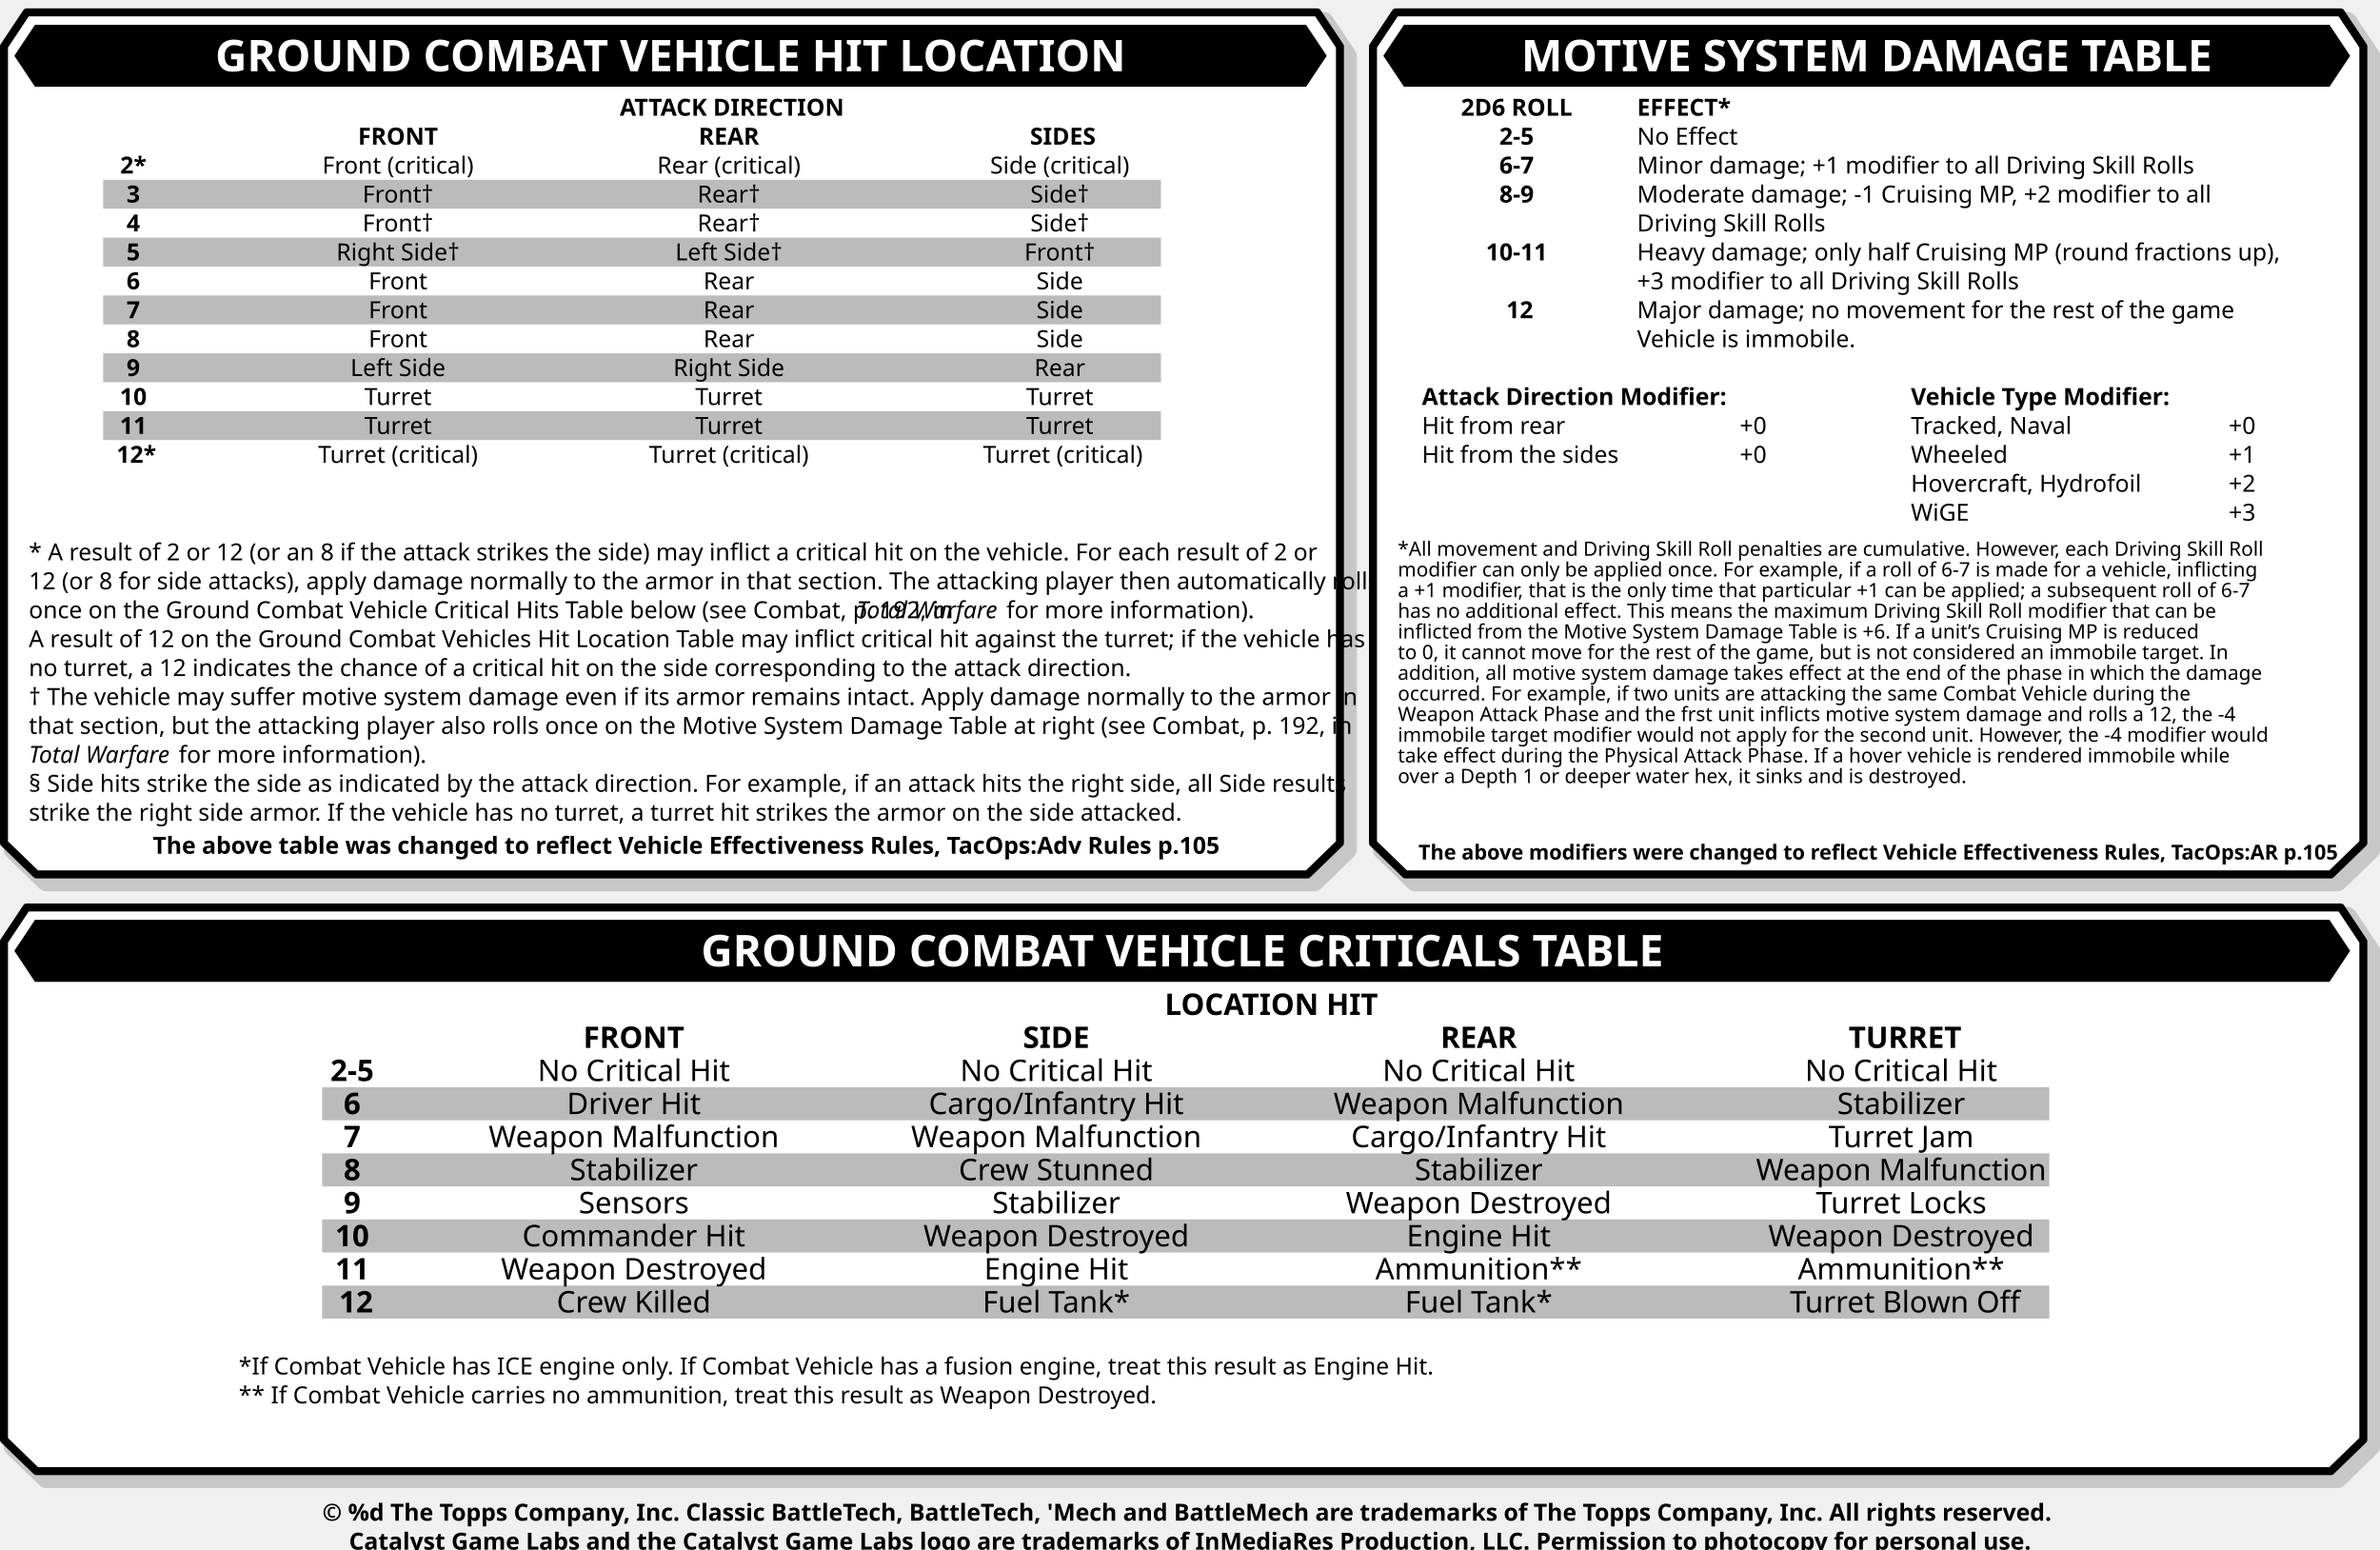
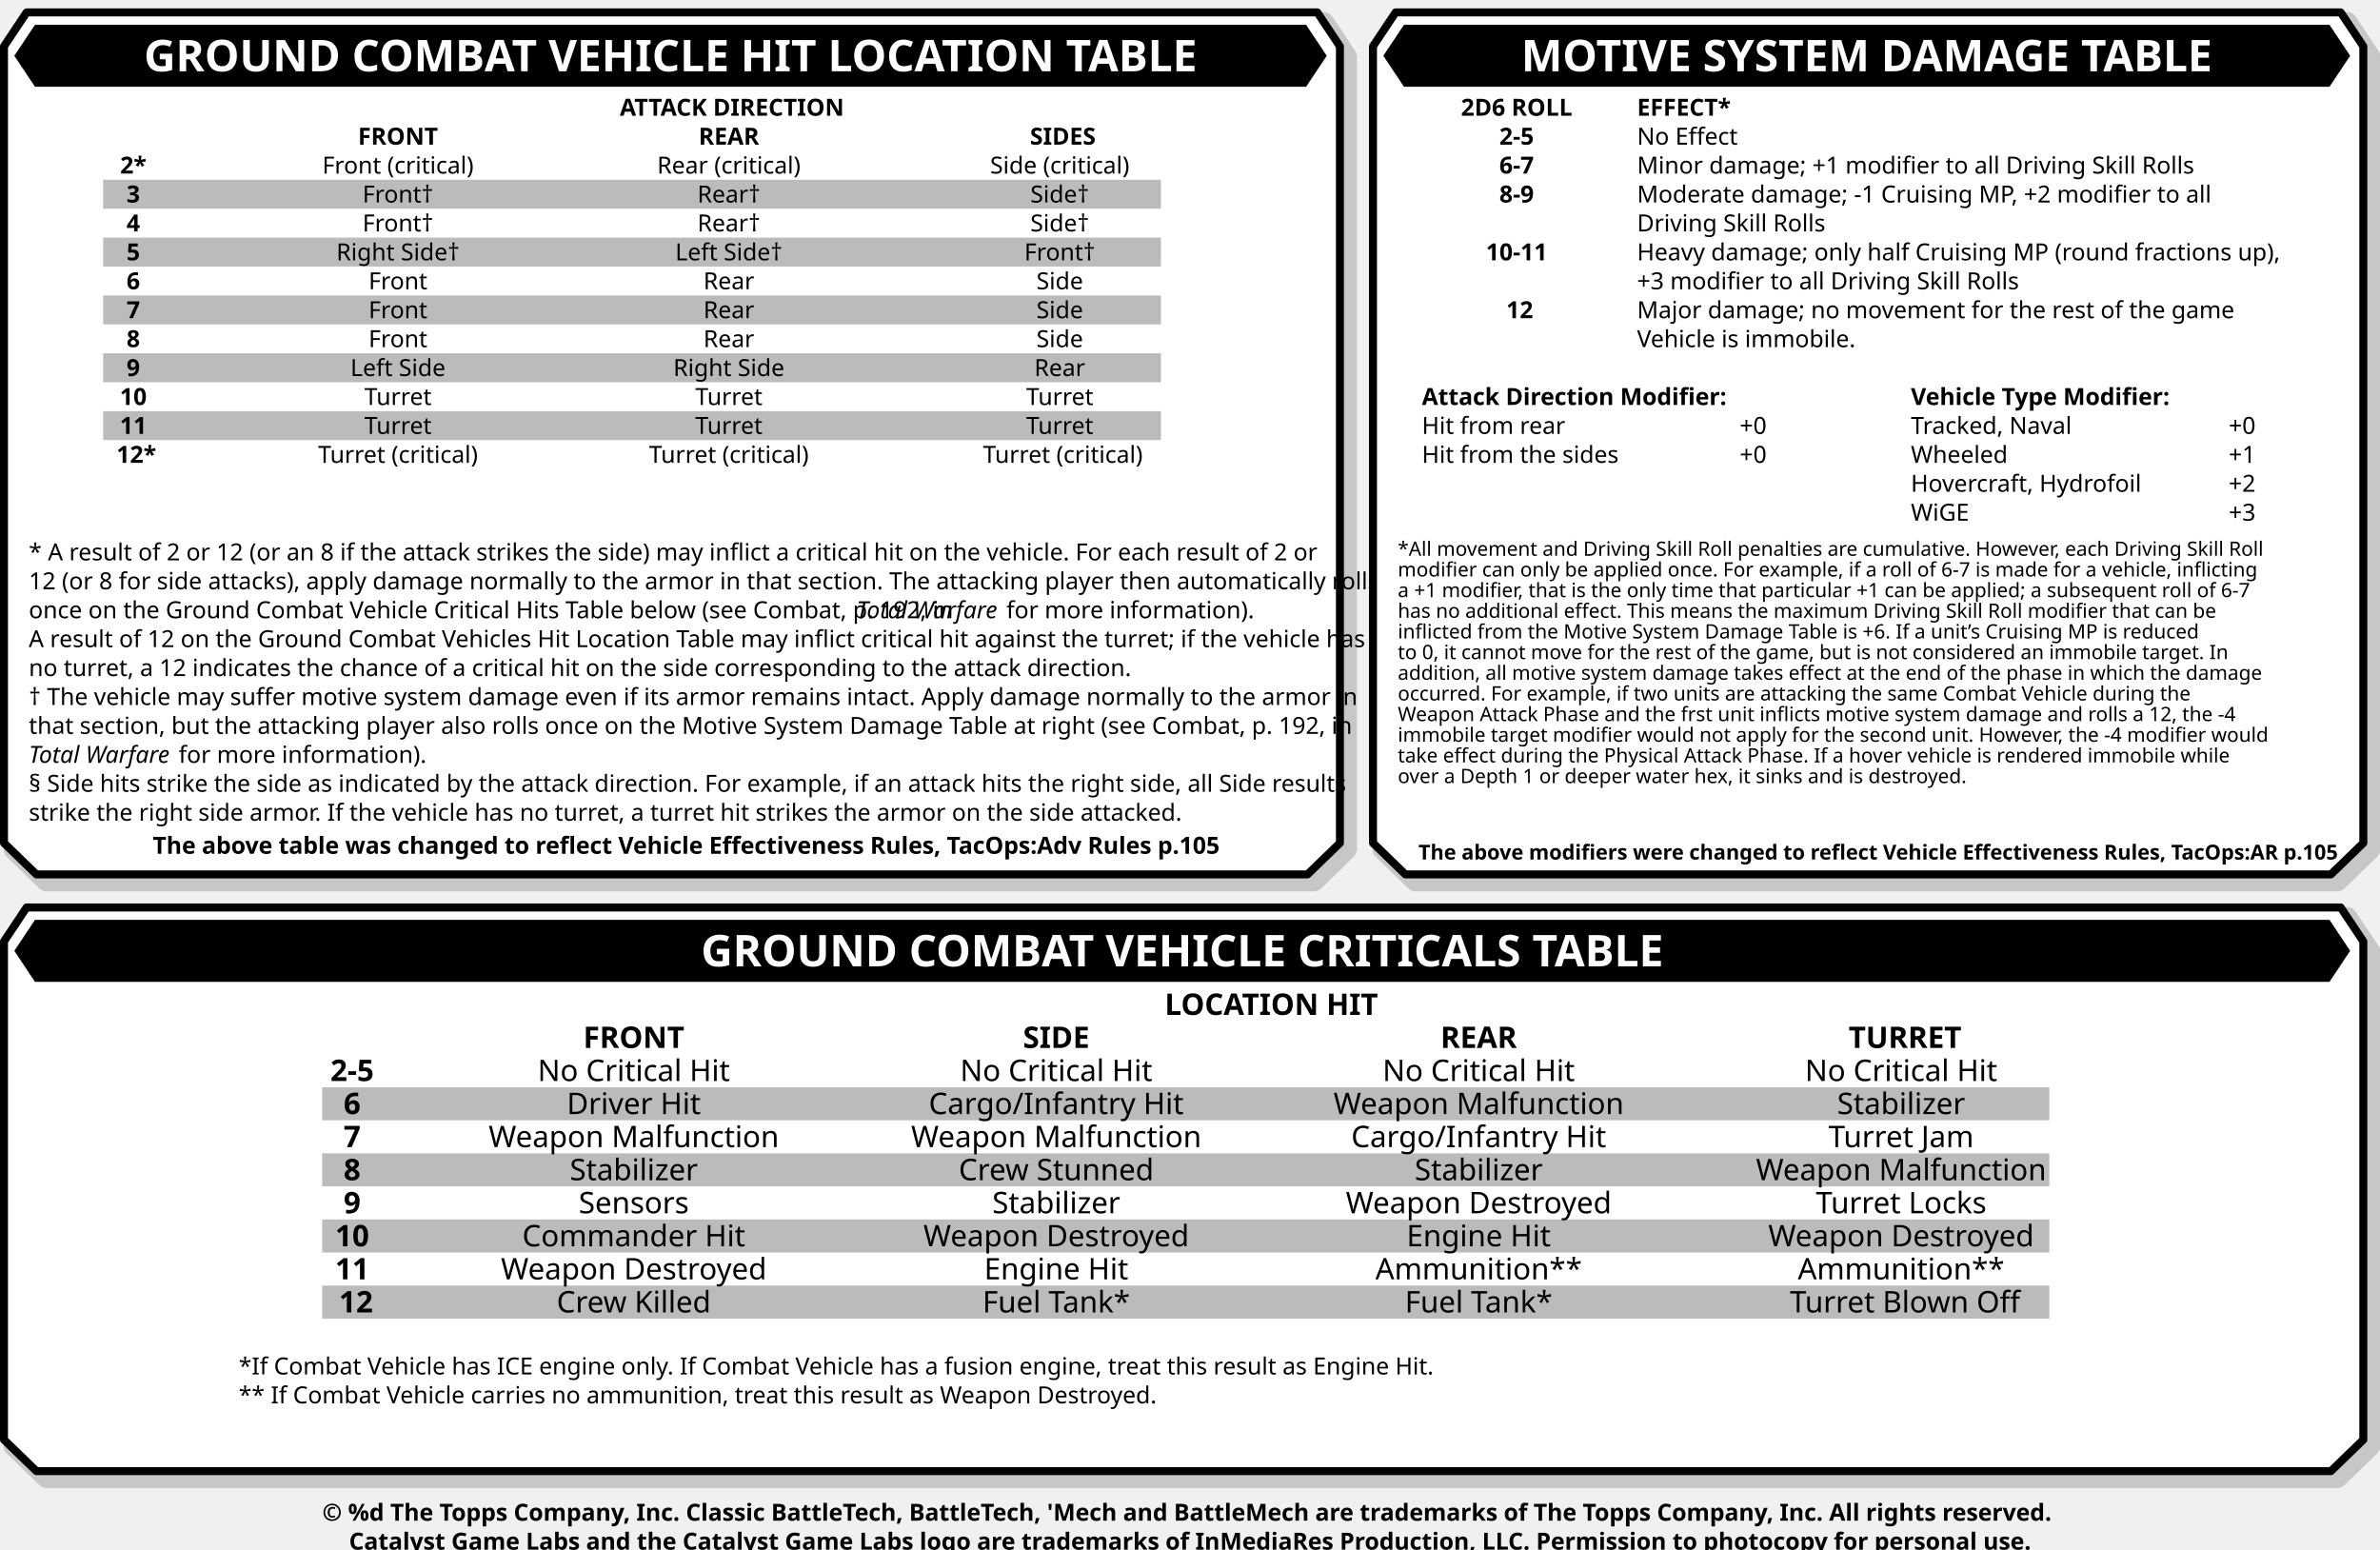
<svg xmlns="http://www.w3.org/2000/svg" contentScriptType="text/ecmascript" width="576.0" zoomAndPan="magnify" contentStyleType="text/css" height="375.0" preserveAspectRatio="xMidYMid meet" version="1.0" id="svg155">
  <defs id="defs155" />
  <g style="mml-color-elements:" id="rs_template">
    <text font-size="5.7px" transform="translate (288.0 375.0)" fill="#000000" text-anchor="middle" font-family="Eurostile" id="footer" font-weight="bold">
      <tspan lengthAdjust="spacingAndGlyphs" x="0.0" id="tspanCopyright" y="-7.000" textLength="547.200">© %d The Topps Company, Inc. Classic BattleTech, BattleTech, 'Mech and BattleMech are trademarks of The Topps Company, Inc. All rights reserved.</tspan>
      <tspan lengthAdjust="spacingAndGlyphs" x="0.0" y="0" textLength="518.400" id="tspan1">Catalyst Game Labs and the Catalyst Game Labs logo are trademarks of InMediaRes Production, LLC. Permission to photocopy for personal use.</tspan>
    </text>
    <g transform="translate(0.966,3)" id="g64">
      <g id="g4">
        <path fill="#ffffff" d="M 2.5,10.714 7.975,2.5 h 311.37 l 5.475,8.214 0,191.786 -7.845,7.6 H 10.345 L 2.5,202.5 Z" stroke-width="5.2" stroke-linejoin="round" stroke="#c7c7c7" id="path1" />
        <path fill="#ffffff" d="M 0,8.214 5.475,0 h 312.37 l 5.475,8.214 0,192.786 -7.845,7.6 H 7.845 L 0,201 Z" stroke-width="1.932" stroke-linejoin="round" stroke="#000000" id="path2" />
        <g transform="translate(2.5,3)" id="g3">
          <path fill="#000000" d="M 0,7.5 4.999,0 h 307.63 l 4.999,7.5 -4.999,7.5 H 4.999 Z" id="path3" />
-           <text x="158.814" y="11.25" fill="#ffffff" text-anchor="middle" style="font-style:normal;font-weight:bold;font-size:10.6px;font-family:Eurostile" textLength="198.545" lengthAdjust="spacingAndGlyphs" id="text3">GROUND COMBAT VEHICLE HIT LOCATION</text>
+           <text x="158.814" y="11.25" fill="#ffffff" text-anchor="middle" style="font-style:normal;font-weight:bold;font-size:10.6px;font-family:Eurostile" textLength="198.545" lengthAdjust="spacingAndGlyphs" id="text3">GROUND COMBAT VEHICLE HIT LOCATION TABLE</text>
        </g>
      </g>
      <g id="shade1" style="fill:#bbbbbb" class="tableshading" transform="translate(0,-3)">
        <rect id="rect155" width="256" height="7" x="24" y="43.5" />
        <rect id="rect156" width="256" height="7" x="24" y="57.5" />
        <rect id="rect157" width="256" height="7" x="24" y="71.5" />
        <rect id="rect158" width="256" height="7" x="24" y="85.5" />
        <rect id="rect159" width="256" height="7" x="24" y="99.5" />
      </g>
      <text fill="#000000" x="176.176" y="25" style="font-style:normal;font-weight:bold;font-size:5.7px;font-family:Eurostile" text-anchor="middle" id="text4">ATTACK DIRECTION</text>
      <g transform="translate(0,32)" id="g50">
        <text text-anchor="middle" style="font-style:normal;font-weight:bold;font-size:5.7px;font-family:Eurostile" id="text6">
          <tspan x="96.096" y="0" id="tspan4">FRONT</tspan>
          <tspan x="176.176" y="0" id="tspan5">REAR</tspan>
          <tspan x="256.256" y="0" id="tspan6">SIDES</tspan>
        </text>
        <text text-anchor="middle" style="font-style:normal;font-weight:bold;font-size:5.7px;font-family:Eurostile" id="text17">
          <tspan x="32.032" y="7" id="tspan7">2*</tspan>
          <tspan x="32.032" y="14" id="tspan8">3</tspan>
          <tspan x="32.032" y="21" id="tspan9">4</tspan>
          <tspan x="32.032" y="28" id="tspan10">5</tspan>
          <tspan x="32.032" y="35" id="tspan11">6</tspan>
          <tspan x="32.032" y="42" id="tspan12">7</tspan>
          <tspan x="32.032" y="49" id="tspan13">8</tspan>
          <tspan x="32.032" y="56" id="tspan14">9</tspan>
          <tspan x="32.032" y="63" id="tspan15">10</tspan>
          <tspan x="32.032" y="70" id="tspan16">11</tspan>
          <tspan x="32.032" y="77" id="tspan17">12*</tspan>
        </text>
        <text text-anchor="middle" style="font-style:normal;font-weight:normal;font-size:5.7px;font-family:Eurostile" id="text50">
          <tspan x="96.096" y="7" id="tspan18">Front (critical)</tspan>
          <tspan x="176.176" y="7" id="tspan19">Rear (critical)</tspan>
          <tspan x="256.256" y="7" id="tspan20">Side (critical)</tspan>
          <tspan x="96.096" y="14" id="tspan21">Front†</tspan>
          <tspan x="176.176" y="14" id="tspan22">Rear†</tspan>
          <tspan x="256.256" y="14" id="tspan23">Side†</tspan>
          <tspan x="96.096" y="21" id="tspan24">Front†</tspan>
          <tspan x="176.176" y="21" id="tspan25">Rear†</tspan>
          <tspan x="256.256" y="21" id="tspan26">Side†</tspan>
          <tspan x="96.096" y="28" id="tspan27">Right Side†</tspan>
          <tspan x="176.176" y="28" id="tspan28">Left Side†</tspan>
          <tspan x="256.256" y="28" id="tspan29">Front†</tspan>
          <tspan x="96.096" y="35" id="tspan30">Front</tspan>
          <tspan x="176.176" y="35" id="tspan31">Rear</tspan>
          <tspan x="256.256" y="35" id="tspan32">Side</tspan>
          <tspan x="96.096" y="42" id="tspan33">Front</tspan>
          <tspan x="176.176" y="42" id="tspan34">Rear</tspan>
          <tspan x="256.256" y="42" id="tspan35">Side</tspan>
          <tspan x="96.096" y="49" id="tspan36">Front</tspan>
          <tspan x="176.176" y="49" id="tspan37">Rear</tspan>
          <tspan x="256.256" y="49" id="tspan38">Side</tspan>
          <tspan x="96.096" y="56" id="tspan39">Left Side</tspan>
          <tspan x="176.176" y="56" id="tspan40">Right Side</tspan>
          <tspan x="256.256" y="56" id="tspan41">Rear</tspan>
          <tspan x="96.096" y="63" id="tspan42">Turret</tspan>
          <tspan x="176.176" y="63" id="tspan43">Turret</tspan>
          <tspan x="256.256" y="63" id="tspan44">Turret</tspan>
          <tspan x="96.096" y="70" id="tspan45">Turret</tspan>
          <tspan x="176.176" y="70" id="tspan46">Turret</tspan>
          <tspan x="256.256" y="70" id="tspan47">Turret</tspan>
          <tspan x="96.096" y="77" id="tspan48">Turret (critical)</tspan>
          <tspan x="176.176" y="77" id="tspan49">Turret (critical)</tspan>
          <tspan x="256.256" y="77" id="tspan50">Turret (critical)</tspan>
        </text>
      </g>
      <g transform="translate(0,125.6)" id="g63">
        <text x="6" y="7" fill="#000000" text-anchor="start" style="font-style:normal;font-weight:normal;font-size:5.7px;font-family:Eurostile" textLength="311.32" lengthAdjust="spacingAndGlyphs" id="text51">* A result of 2 or 12 (or an 8 if the attack strikes the side) may inflict a critical hit on the vehicle. For each result of 2 or</text>
        <text x="6" y="14" fill="#000000" text-anchor="start" style="font-style:normal;font-weight:normal;font-size:5.7px;font-family:Eurostile" textLength="311.32" lengthAdjust="spacingAndGlyphs" id="text52">12 (or 8 for side attacks), apply damage normally to the armor in that section. The attacking player then automatically rolls</text>
        <text x="6" y="21" fill="#000000" text-anchor="start" style="font-style:normal;font-weight:normal;font-size:5.7px;font-family:Eurostile" textLength="200.326" lengthAdjust="spacingAndGlyphs" id="text53">once on the Ground Combat Vehicle Critical Hits Table below (see Combat, p. 192, in</text>
        <text x="206.326" y="21" fill="#000000" text-anchor="start" style="font-style:italic;font-weight:normal;font-size:5.7px;font-family:Eurostile" textLength="33.425" lengthAdjust="spacingAndGlyphs" id="text54">Total Warfare</text>
        <text x="242.595" y="21" fill="#000000" text-anchor="start" style="font-style:normal;font-weight:normal;font-size:5.7px;font-family:Eurostile" textLength="53.281" lengthAdjust="spacingAndGlyphs" id="text55">for more information).</text>
        <text x="6" y="28" fill="#000000" text-anchor="start" style="font-style:normal;font-weight:normal;font-size:5.7px;font-family:Eurostile" textLength="311.32" lengthAdjust="spacingAndGlyphs" id="text56">A result of 12 on the Ground Combat Vehicles Hit Location Table may inflict critical hit against the turret; if the vehicle has</text>
        <text fill="#000000" x="6" y="35" style="font-style:normal;font-weight:normal;font-size:5.7px;font-family:Eurostile" text-anchor="start" id="text57">no turret, a 12 indicates the chance of a critical hit on the side corresponding to the attack direction.</text>
        <text x="6" y="42" fill="#000000" text-anchor="start" style="font-style:normal;font-weight:normal;font-size:5.7px;font-family:Eurostile" textLength="311.32" lengthAdjust="spacingAndGlyphs" id="text58">† The vehicle may suffer motive system damage even if its armor remains intact. Apply damage normally to the armor in</text>
        <text x="6" y="49" fill="#000000" text-anchor="start" style="font-style:normal;font-weight:normal;font-size:5.7px;font-family:Eurostile" textLength="311.32" lengthAdjust="spacingAndGlyphs" id="text59">that section, but the attacking player also rolls once on the Motive System Damage Table at right (see Combat, p. 192, in</text>
        <text x="6" y="56" fill="#000000" text-anchor="start" style="font-style:italic;font-weight:normal;font-size:5.7px;font-family:Eurostile" textLength="33.425" lengthAdjust="spacingAndGlyphs" id="text60">Total Warfare</text>
        <text x="42.269" y="56" fill="#000000" text-anchor="start" style="font-style:normal;font-weight:normal;font-size:5.7px;font-family:Eurostile" textLength="53.281" lengthAdjust="spacingAndGlyphs" id="text61">for more information).</text>
        <text x="6" y="63" fill="#000000" text-anchor="start" style="font-style:normal;font-weight:normal;font-size:5.7px;font-family:Eurostile" textLength="311.32" lengthAdjust="spacingAndGlyphs" id="text62">§ Side hits strike the side as indicated by the attack direction. For example, if an attack hits the right side, all Side results</text>
        <text fill="#000000" x="6" y="70" style="font-style:normal;font-weight:normal;font-size:5.7px;font-family:Eurostile" text-anchor="start" id="text63">strike the right side armor. If the vehicle has no turret, a turret hit strikes the armor on the side attacked.</text>
        <text fill="#000000" x="36" y="78" style="font-style:normal;font-weight:bold;font-size:5.7px;font-family:Eurostile" text-anchor="start" id="text160">The above table was changed to reflect Vehicle Effectiveness Rules, TacOps:Adv Rules p.105</text>
      </g>
    </g>
    <g transform="translate(332.286,3)" id="g107">
      <g id="g67">
        <path fill="#ffffff" d="M 2.5,10.714 7.975,2.5 h 227.73 l 5.475,8.214 V 202.5 l -7.845,7.6 H 10.345 L 2.5,202.5 Z" stroke-width="5.2" stroke-linejoin="round" stroke="#c7c7c7" id="path64" />
        <path fill="#ffffff" d="M 0,8.214 5.475,0 h 228.73 l 5.475,8.214 V 201 l -7.845,7.6 H 7.845 L 0,201 Z" stroke-width="1.932" stroke-linejoin="round" stroke="#000000" id="path65" />
        <g transform="translate(2.5,3)" id="g66">
          <path fill="#000000" d="M 0,7.5 4.999,0 h 223.99 l 4.999,7.5 -4.999,7.5 H 4.999 Z" id="path66" />
          <text x="116.994" y="11.25" fill="#ffffff" text-anchor="middle" style="font-style:normal;font-weight:bold;font-size:10.6px;font-family:Eurostile" textLength="157.417" lengthAdjust="spacingAndGlyphs" id="text66">MOTIVE SYSTEM DAMAGE TABLE</text>
        </g>
      </g>
      <g transform="translate(0,25)" id="g81">
        <text text-anchor="start" style="font-style:normal;font-weight:bold;font-size:5.7px;font-family:Eurostile" id="text67">
          <tspan x="63.904" y="0" id="tspan67">EFFECT*</tspan>
        </text>
        <text text-anchor="middle" style="font-style:normal;font-weight:bold;font-size:5.7px;font-family:Eurostile" id="text73">
          <tspan x="35.502" y="0" id="tspan68">2D6 ROLL</tspan>
          <tspan x="35.502" y="7" id="tspan69">2-5</tspan>
          <tspan x="35.502" y="14" id="tspan70">6-7</tspan>
          <tspan x="35.502" y="21" id="tspan71">8-9</tspan>
          <tspan x="35.502" y="35" id="tspan72">10-11</tspan>
          <tspan x="35.502" y="49" id="tspan73">12</tspan>
        </text>
        <text text-anchor="start" style="font-style:normal;font-weight:normal;font-size:5.7px;font-family:Eurostile" id="text81">
          <tspan x="63.904" y="7" id="tspan74">No Effect</tspan>
          <tspan x="63.904" y="14" id="tspan75">Minor damage; +1 modifier to all Driving Skill Rolls</tspan>
          <tspan x="63.904" y="21" id="tspan76">Moderate damage; -1 Cruising MP, +2 modifier to all</tspan>
          <tspan x="63.904" y="28" id="tspan77">Driving Skill Rolls</tspan>
          <tspan x="63.904" y="35" id="tspan78">Heavy damage; only half Cruising MP (round fractions up),</tspan>
          <tspan x="63.904" y="42" id="tspan79">+3 modifier to all Driving Skill Rolls</tspan>
          <tspan x="63.904" y="49" id="tspan80">Major damage; no movement for the rest of the game</tspan>
          <tspan x="63.904" y="56" id="tspan81">Vehicle is immobile.</tspan>
        </text>
      </g>
      <g transform="translate(0,95)" id="g86">
        <text text-anchor="start" style="font-style:normal;font-weight:bold;font-size:5.7px;font-family:Eurostile" id="text82">
          <tspan x="11.834" y="0" id="tspan82">Attack Direction Modifier:</tspan>
        </text>
        <text text-anchor="start" style="font-style:normal;font-weight:normal;font-size:5.7px;font-family:Eurostile" id="text86">
          <tspan x="11.834" y="7" id="tspan83">Hit from rear</tspan>
          <tspan x="88.755" y="7" id="tspan84">+0</tspan>
          <tspan x="11.834" y="14" id="tspan85">Hit from the sides</tspan>
          <tspan x="88.755" y="14" id="tspan86">+0</tspan>
        </text>
      </g>
      <g transform="translate(118.34,95)" id="g95">
        <text text-anchor="start" style="font-style:normal;font-weight:bold;font-size:5.7px;font-family:Eurostile" id="text87">
          <tspan x="11.834" y="0" id="tspan87">Vehicle Type Modifier:</tspan>
        </text>
        <text text-anchor="start" style="font-style:normal;font-weight:normal;font-size:5.7px;font-family:Eurostile" id="text95">
          <tspan x="11.834" y="7" id="tspan88">Tracked, Naval</tspan>
          <tspan x="88.755" y="7" id="tspan89">+0</tspan>
          <tspan x="11.834" y="14" id="tspan90">Wheeled</tspan>
          <tspan x="88.755" y="14" id="tspan91">+1</tspan>
          <tspan x="11.834" y="21" id="tspan92">Hovercraft, Hydrofoil</tspan>
          <tspan x="88.755" y="21" id="tspan93">+2</tspan>
          <tspan x="11.834" y="28" id="tspan94">WiGE</tspan>
          <tspan x="88.755" y="28" id="tspan95">+3</tspan>
        </text>
      </g>
      <text x="6" y="131.5" fill="#000000" text-anchor="start" style="font-style:normal;font-weight:normal;font-size:4.8px;font-family:Eurostile" textLength="227.68" lengthAdjust="spacingAndGlyphs" id="text96">*All movement and Driving Skill Roll penalties are cumulative. However, each Driving Skill Roll</text>
      <text x="6" y="136.5" fill="#000000" text-anchor="start" style="font-style:normal;font-weight:normal;font-size:4.8px;font-family:Eurostile" textLength="227.68" lengthAdjust="spacingAndGlyphs" id="text97">modifier can only be applied once. For example, if a roll of 6-7 is made for a vehicle, inflicting</text>
      <text x="6" y="141.5" fill="#000000" text-anchor="start" style="font-style:normal;font-weight:normal;font-size:4.8px;font-family:Eurostile" textLength="227.68" lengthAdjust="spacingAndGlyphs" id="text98">a +1 modifier, that is the only time that particular +1 can be applied; a subsequent roll of 6-7</text>
      <text x="6" y="146.5" fill="#000000" text-anchor="start" style="font-style:normal;font-weight:normal;font-size:4.8px;font-family:Eurostile" textLength="227.68" lengthAdjust="spacingAndGlyphs" id="text99">has no additional effect. This means the maximum Driving Skill Roll modifier that can be</text>
      <text x="6" y="151.5" fill="#000000" text-anchor="start" style="font-style:normal;font-weight:normal;font-size:4.8px;font-family:Eurostile" textLength="227.68" lengthAdjust="spacingAndGlyphs" id="text100">inflicted from the Motive System Damage Table is +6. If a unit’s Cruising MP is reduced</text>
      <text x="6" y="156.5" fill="#000000" text-anchor="start" style="font-style:normal;font-weight:normal;font-size:4.8px;font-family:Eurostile" textLength="227.68" lengthAdjust="spacingAndGlyphs" id="text101">to 0, it cannot move for the rest of the game, but is not considered an immobile target. In</text>
      <text x="6" y="161.5" fill="#000000" text-anchor="start" style="font-style:normal;font-weight:normal;font-size:4.8px;font-family:Eurostile" textLength="227.68" lengthAdjust="spacingAndGlyphs" id="text102">addition, all motive system damage takes effect at the end of the phase in which the damage</text>
      <text x="6" y="166.5" fill="#000000" text-anchor="start" style="font-style:normal;font-weight:normal;font-size:4.8px;font-family:Eurostile" textLength="227.68" lengthAdjust="spacingAndGlyphs" id="text103">occurred. For example, if two units are attacking the same Combat Vehicle during the</text>
      <text x="6" y="171.5" fill="#000000" text-anchor="start" style="font-style:normal;font-weight:normal;font-size:4.8px;font-family:Eurostile" textLength="227.68" lengthAdjust="spacingAndGlyphs" id="text104">Weapon Attack Phase and the frst unit inflicts motive system damage and rolls a 12, the -4</text>
      <text x="6" y="176.5" fill="#000000" text-anchor="start" style="font-style:normal;font-weight:normal;font-size:4.8px;font-family:Eurostile" textLength="227.68" lengthAdjust="spacingAndGlyphs" id="text105">immobile target modifier would not apply for the second unit. However, the -4 modifier would</text>
      <text x="6" y="181.5" fill="#000000" text-anchor="start" style="font-style:normal;font-weight:normal;font-size:4.8px;font-family:Eurostile" textLength="227.68" lengthAdjust="spacingAndGlyphs" id="text106">take effect during the Physical Attack Phase. If a hover vehicle is rendered immobile while</text>
      <text fill="#000000" x="6" y="186.5" style="font-style:normal;font-weight:normal;font-size:4.8px;font-family:Eurostile" text-anchor="start" id="text107">over a Depth 1 or deeper water hex, it sinks and is destroyed.</text>
      <text fill="#000000" x="11" y="205" style="font-style:normal;font-weight:bold;font-size:5px;font-family:Eurostile" text-anchor="start" id="text161">The above modifiers were changed to reflect Vehicle Effectiveness Rules, TacOps:AR p.105</text>
    </g>
    <g transform="translate(0.966,219.6)" id="g155">
      <g id="g110">
        <path fill="#ffffff" d="M 2.5,10.714 7.975,2.5 h 559.05 l 5.475,8.214 V 130.3 l -7.845,7.6 H 10.345 L 2.5,130.3 Z" stroke-width="5.2" stroke-linejoin="round" stroke="#c7c7c7" id="path107" />
        <path d="M 0,8.214 5.475,0 h 560.05 L 571,8.214 V 128.8 l -7.845,7.6 H 7.845 L 0,128.8 Z" stroke-width="1.932" stroke-linejoin="round" stroke="#000000" id="path108" fill="#ffffff" />
        <g transform="translate(2.5,3)" id="g109">
          <path fill="#000000" d="M 0,7.5 4.999,0 h 555.31 l 4.999,7.5 -4.999,7.5 H 4.999 Z" id="path109" />
          <text x="282.654" y="11.25" fill="#ffffff" text-anchor="middle" style="font-style:normal;font-weight:bold;font-size:10.6px;font-family:Eurostile" textLength="213.991" lengthAdjust="spacingAndGlyphs" id="text109">GROUND COMBAT VEHICLE CRITICALS TABLE</text>
        </g>
      </g>
      <g id="shade2" style="fill:#bbbbbb" class="tableshading" transform="translate(0,-219.5)">
        <rect id="rect160" width="418" height="8" x="77" y="263" />
        <rect id="rect161" width="418" height="8" x="77" y="279" />
        <rect id="rect162" width="418" height="8" x="77" y="295" />
        <rect id="rect163" width="418" height="8" x="77" y="311" />
      </g>
      <text fill="#000000" x="306.72" y="26" style="font-style:normal;font-weight:bold;font-size:7.2px;font-family:Eurostile" text-anchor="middle" id="text110">LOCATION HIT</text>
      <g transform="translate(0,34)" id="g153">
        <text text-anchor="middle" style="font-style:normal;font-weight:bold;font-size:7.2px;font-family:Eurostile" id="text113">
          <tspan x="153.36" y="0" id="tspan110">FRONT</tspan>
          <tspan x="255.6" y="0" id="tspan111">SIDE</tspan>
          <tspan x="357.84" y="0" id="tspan112">REAR</tspan>
          <tspan x="460.08" y="0" id="tspan113">TURRET</tspan>
        </text>
        <text text-anchor="middle" style="font-style:normal;font-weight:bold;font-size:7.2px;font-family:Eurostile" id="text121">
          <tspan x="85.2" y="8" id="tspan114">2-5</tspan>
          <tspan x="85.2" y="16" id="tspan115">6</tspan>
          <tspan x="85.2" y="24" id="tspan116">7</tspan>
          <tspan x="85.2" y="32" id="tspan117">8</tspan>
          <tspan x="85.2" y="40" id="tspan118">9</tspan>
          <tspan x="85.2" y="48" id="tspan119">10</tspan>
          <tspan x="85.2" y="56" id="tspan120">11</tspan>
          <tspan x="85.2" y="64" id="tspan121">12</tspan>
        </text>
        <text text-anchor="middle" style="font-style:normal;font-weight:normal;font-size:7.2px;font-family:Eurostile" id="text153">
          <tspan x="153.36" y="8" id="tspan122">No Critical Hit</tspan>
          <tspan x="255.6" y="8" id="tspan123">No Critical Hit</tspan>
          <tspan x="357.84" y="8" id="tspan124">No Critical Hit</tspan>
          <tspan x="460.08" y="8" id="tspan125">No Critical Hit</tspan>
          <tspan x="153.36" y="16" id="tspan126">Driver Hit</tspan>
          <tspan x="255.6" y="16" id="tspan127">Cargo/Infantry Hit</tspan>
          <tspan x="357.84" y="16" id="tspan128">Weapon Malfunction</tspan>
          <tspan x="460.08" y="16" id="tspan129">Stabilizer</tspan>
          <tspan x="153.36" y="24" id="tspan130">Weapon Malfunction</tspan>
          <tspan x="255.6" y="24" id="tspan131">Weapon Malfunction</tspan>
          <tspan x="357.84" y="24" id="tspan132">Cargo/Infantry Hit</tspan>
          <tspan x="460.08" y="24" id="tspan133">Turret Jam</tspan>
          <tspan x="153.36" y="32" id="tspan134">Stabilizer</tspan>
          <tspan x="255.6" y="32" id="tspan135">Crew Stunned</tspan>
          <tspan x="357.84" y="32" id="tspan136">Stabilizer</tspan>
          <tspan x="460.08" y="32" id="tspan137">Weapon Malfunction</tspan>
          <tspan x="153.36" y="40" id="tspan138">Sensors</tspan>
          <tspan x="255.6" y="40" id="tspan139">Stabilizer</tspan>
          <tspan x="357.84" y="40" id="tspan140">Weapon Destroyed</tspan>
          <tspan x="460.08" y="40" id="tspan141">Turret Locks</tspan>
          <tspan x="153.36" y="48" id="tspan142">Commander Hit</tspan>
          <tspan x="255.6" y="48" id="tspan143">Weapon Destroyed</tspan>
          <tspan x="357.84" y="48" id="tspan144">Engine Hit</tspan>
          <tspan x="460.08" y="48" id="tspan145">Weapon Destroyed</tspan>
          <tspan x="153.36" y="56" id="tspan146">Weapon Destroyed</tspan>
          <tspan x="255.6" y="56" id="tspan147">Engine Hit</tspan>
          <tspan x="357.84" y="56" id="tspan148">Ammunition**</tspan>
          <tspan x="460.08" y="56" id="tspan149">Ammunition**</tspan>
          <tspan x="153.36" y="64" id="tspan150">Crew Killed</tspan>
          <tspan x="255.6" y="64" id="tspan151">Fuel Tank*</tspan>
          <tspan x="357.84" y="64" id="tspan152">Fuel Tank*</tspan>
          <tspan x="460.08" y="64" id="tspan153">Turret Blown Off</tspan>
        </text>
      </g>
      <text fill="#000000" x="56.8" y="113" style="font-style:normal;font-weight:normal;font-size:5.7px;font-family:Eurostile" text-anchor="start" id="text154">*If Combat Vehicle has ICE engine only. If Combat Vehicle has a fusion engine, treat this result as Engine Hit.</text>
      <text fill="#000000" x="56.8" y="120" style="font-style:normal;font-weight:normal;font-size:5.7px;font-family:Eurostile" text-anchor="start" id="text155">** If Combat Vehicle carries no ammunition, treat this result as Weapon Destroyed.</text>
    </g>
  </g>
</svg>
